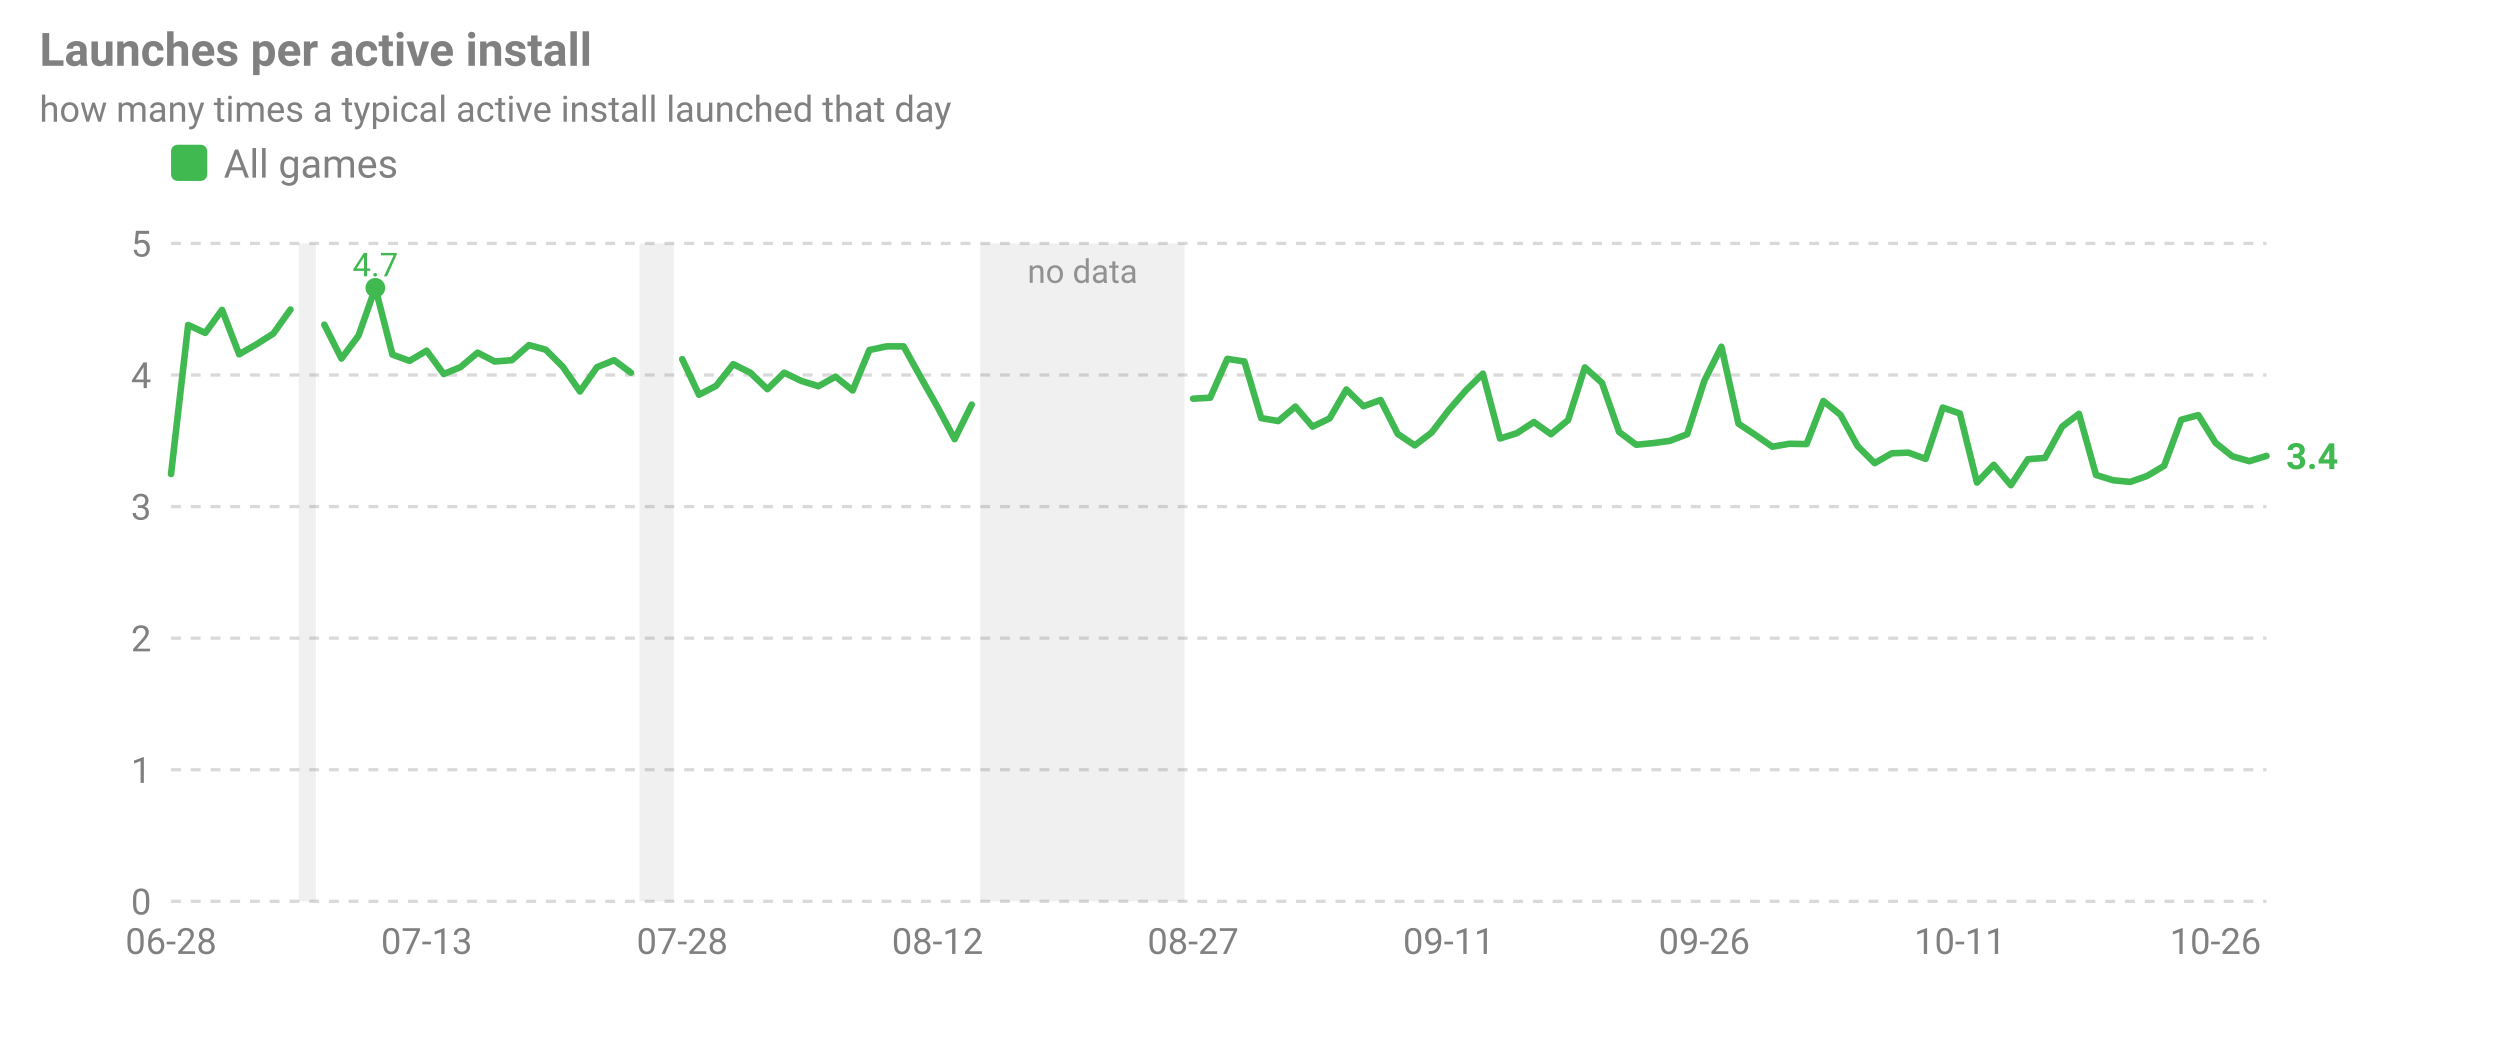
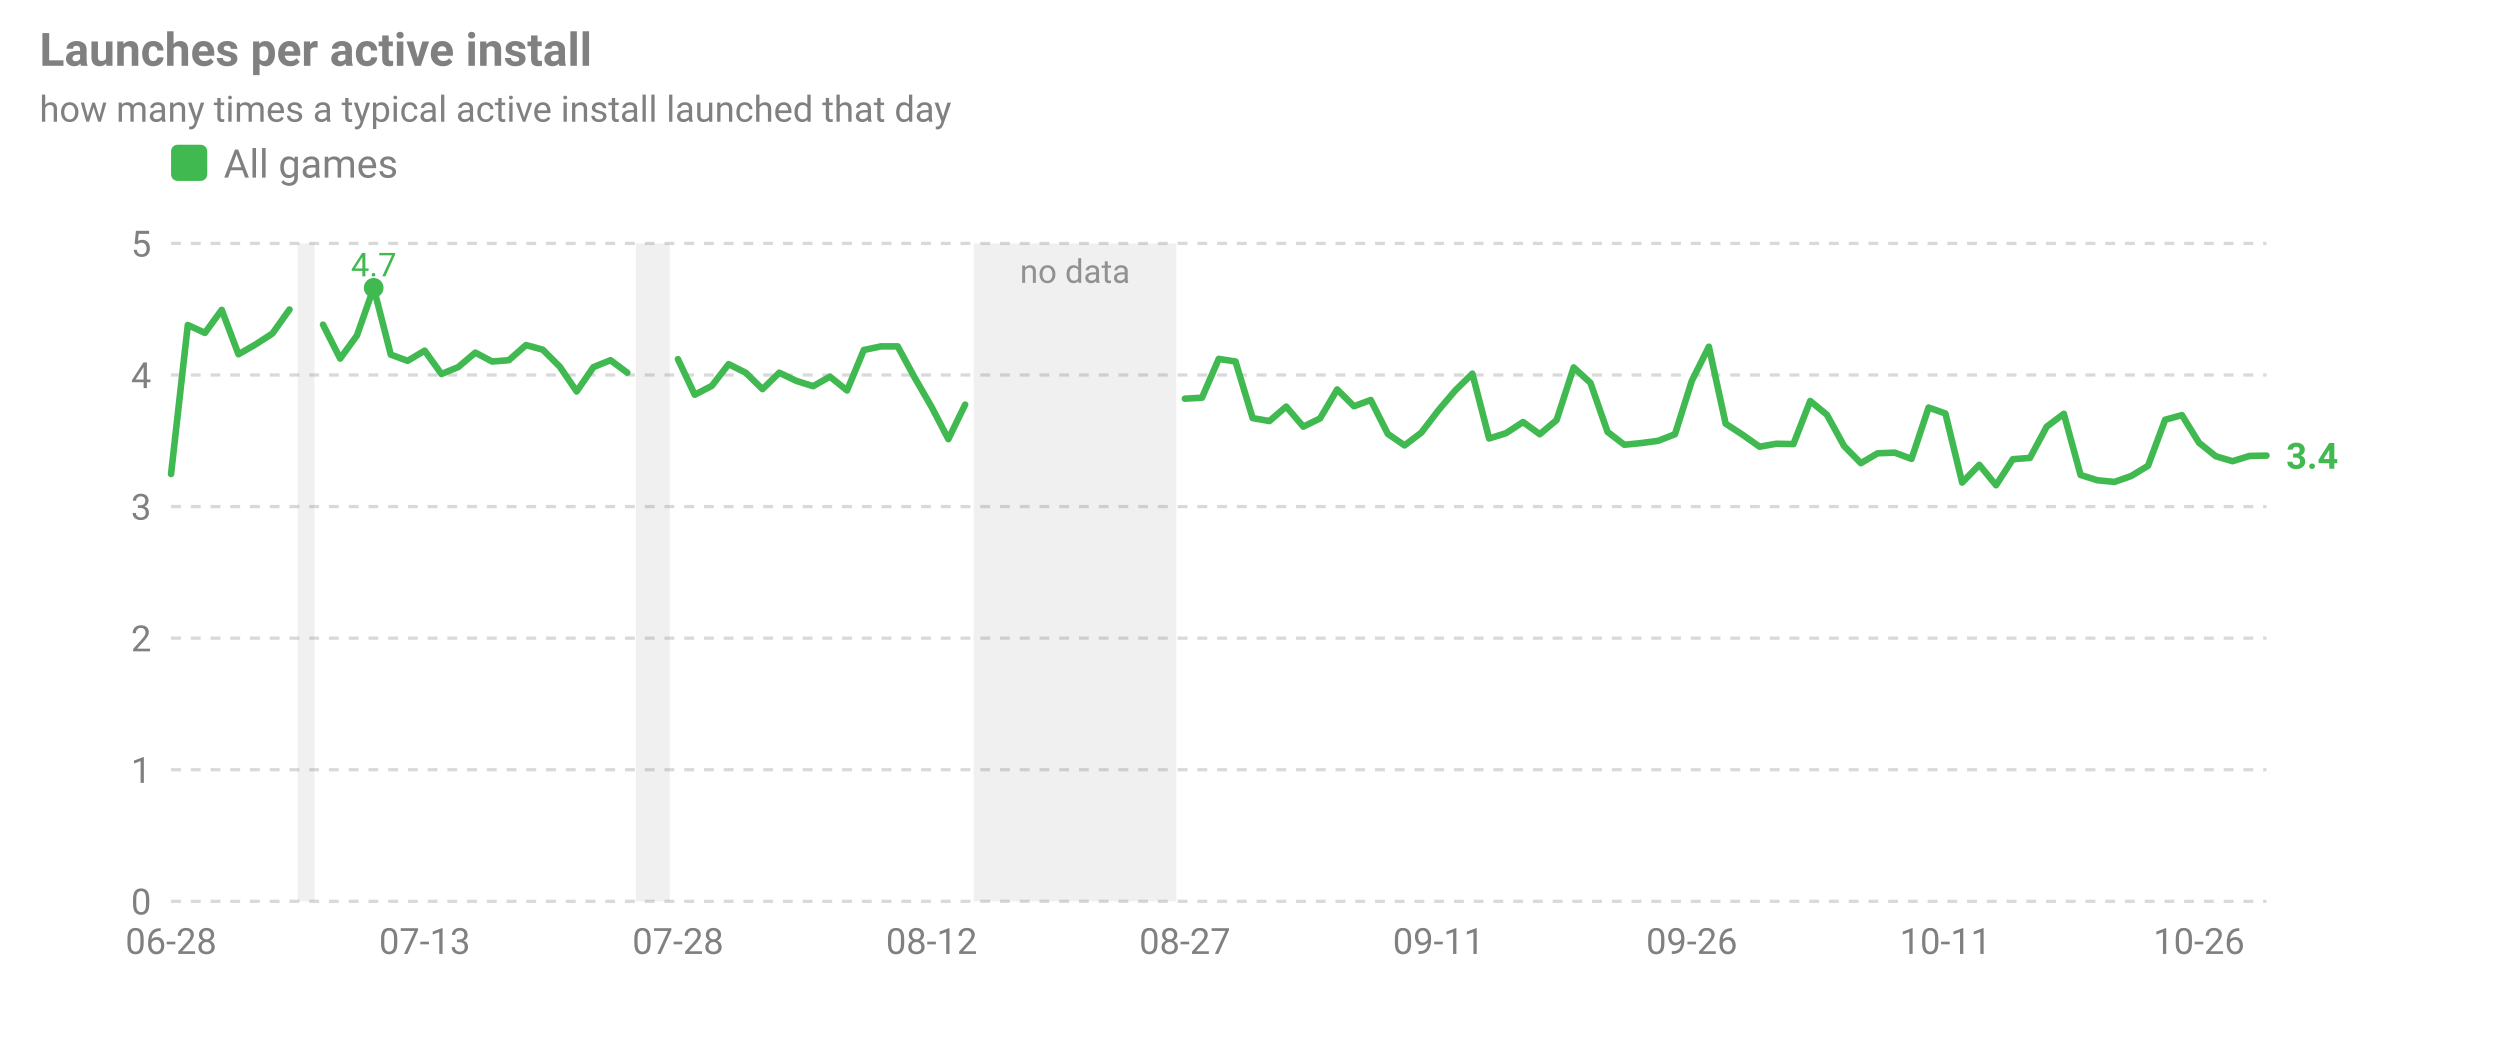
- <svg xmlns="http://www.w3.org/2000/svg" width="760" height="320" viewBox="0 0 760 320" role="img" aria-label="Launches per active install" data-chart="{&quot;bottom&quot;:274,&quot;labels&quot;:[&quot;06-28&quot;,&quot;06-29&quot;,&quot;06-30&quot;,&quot;07-01&quot;,&quot;07-02&quot;,&quot;07-03&quot;,&quot;07-04&quot;,&quot;07-05&quot;,&quot;07-06&quot;,&quot;07-07&quot;,&quot;07-08&quot;,&quot;07-09&quot;,&quot;07-10&quot;,&quot;07-11&quot;,&quot;07-12&quot;,&quot;07-13&quot;,&quot;07-14&quot;,&quot;07-15&quot;,&quot;07-16&quot;,&quot;07-17&quot;,&quot;07-18&quot;,&quot;07-19&quot;,&quot;07-20&quot;,&quot;07-21&quot;,&quot;07-22&quot;,&quot;07-23&quot;,&quot;07-24&quot;,&quot;07-25&quot;,&quot;07-26&quot;,&quot;07-27&quot;,&quot;07-28&quot;,&quot;07-29&quot;,&quot;07-30&quot;,&quot;07-31&quot;,&quot;08-01&quot;,&quot;08-02&quot;,&quot;08-03&quot;,&quot;08-04&quot;,&quot;08-05&quot;,&quot;08-06&quot;,&quot;08-07&quot;,&quot;08-08&quot;,&quot;08-09&quot;,&quot;08-10&quot;,&quot;08-11&quot;,&quot;08-12&quot;,&quot;08-13&quot;,&quot;08-14&quot;,&quot;08-15&quot;,&quot;08-16&quot;,&quot;08-17&quot;,&quot;08-18&quot;,&quot;08-19&quot;,&quot;08-20&quot;,&quot;08-21&quot;,&quot;08-22&quot;,&quot;08-23&quot;,&quot;08-24&quot;,&quot;08-25&quot;,&quot;08-26&quot;,&quot;08-27&quot;,&quot;08-28&quot;,&quot;08-29&quot;,&quot;08-30&quot;,&quot;08-31&quot;,&quot;09-01&quot;,&quot;09-02&quot;,&quot;09-03&quot;,&quot;09-04&quot;,&quot;09-05&quot;,&quot;09-06&quot;,&quot;09-07&quot;,&quot;09-08&quot;,&quot;09-09&quot;,&quot;09-10&quot;,&quot;09-11&quot;,&quot;09-12&quot;,&quot;09-13&quot;,&quot;09-14&quot;,&quot;09-15&quot;,&quot;09-16&quot;,&quot;09-17&quot;,&quot;09-18&quot;,&quot;09-19&quot;,&quot;09-20&quot;,&quot;09-21&quot;,&quot;09-22&quot;,&quot;09-23&quot;,&quot;09-24&quot;,&quot;09-25&quot;,&quot;09-26&quot;,&quot;09-27&quot;,&quot;09-28&quot;,&quot;09-29&quot;,&quot;09-30&quot;,&quot;10-01&quot;,&quot;10-02&quot;,&quot;10-03&quot;,&quot;10-04&quot;,&quot;10-05&quot;,&quot;10-06&quot;,&quot;10-07&quot;,&quot;10-08&quot;,&quot;10-09&quot;,&quot;10-10&quot;,&quot;10-11&quot;,&quot;10-12&quot;,&quot;10-13&quot;,&quot;10-14&quot;,&quot;10-15&quot;,&quot;10-16&quot;,&quot;10-17&quot;,&quot;10-18&quot;,&quot;10-19&quot;,&quot;10-20&quot;,&quot;10-21&quot;,&quot;10-22&quot;,&quot;10-23&quot;,&quot;10-24&quot;,&quot;10-25&quot;,&quot;10-26&quot;,&quot;10-27&quot;,&quot;10-28&quot;,&quot;10-29&quot;],&quot;series&quot;:[{&quot;color&quot;:&quot;#3fb950&quot;,&quot;name&quot;:&quot;All games&quot;,&quot;values&quot;:[&quot;3.2&quot;,&quot;4.4&quot;,&quot;4.3&quot;,&quot;4.5&quot;,&quot;4.2&quot;,&quot;4.2&quot;,&quot;4.3&quot;,&quot;4.5&quot;,null,&quot;4.4&quot;,&quot;4.1&quot;,&quot;4.3&quot;,&quot;4.7&quot;,&quot;4.2&quot;,&quot;4.1&quot;,&quot;4.2&quot;,&quot;4.0&quot;,&quot;4.1&quot;,&quot;4.2&quot;,&quot;4.1&quot;,&quot;4.1&quot;,&quot;4.2&quot;,&quot;4.2&quot;,&quot;4.1&quot;,&quot;3.9&quot;,&quot;4.1&quot;,&quot;4.1&quot;,&quot;4.0&quot;,null,null,&quot;4.1&quot;,&quot;3.8&quot;,&quot;3.9&quot;,&quot;4.1&quot;,&quot;4.0&quot;,&quot;3.9&quot;,&quot;4.0&quot;,&quot;4.0&quot;,&quot;3.9&quot;,&quot;4.0&quot;,&quot;3.9&quot;,&quot;4.2&quot;,&quot;4.2&quot;,&quot;4.2&quot;,&quot;4.0&quot;,&quot;3.8&quot;,&quot;3.5&quot;,&quot;3.8&quot;,null,null,null,null,null,null,null,null,null,null,null,null,&quot;3.8&quot;,&quot;3.8&quot;,&quot;4.1&quot;,&quot;4.1&quot;,&quot;3.7&quot;,&quot;3.7&quot;,&quot;3.8&quot;,&quot;3.6&quot;,&quot;3.7&quot;,&quot;3.9&quot;,&quot;3.8&quot;,&quot;3.8&quot;,&quot;3.6&quot;,&quot;3.5&quot;,&quot;3.6&quot;,&quot;3.7&quot;,&quot;3.9&quot;,&quot;4.0&quot;,&quot;3.5&quot;,&quot;3.6&quot;,&quot;3.6&quot;,&quot;3.5&quot;,&quot;3.7&quot;,&quot;4.1&quot;,&quot;3.9&quot;,&quot;3.6&quot;,&quot;3.5&quot;,&quot;3.5&quot;,&quot;3.5&quot;,&quot;3.5&quot;,&quot;4.0&quot;,&quot;4.2&quot;,&quot;3.6&quot;,&quot;3.5&quot;,&quot;3.5&quot;,&quot;3.5&quot;,&quot;3.5&quot;,&quot;3.8&quot;,&quot;3.7&quot;,&quot;3.5&quot;,&quot;3.3&quot;,&quot;3.4&quot;,&quot;3.4&quot;,&quot;3.4&quot;,&quot;3.8&quot;,&quot;3.7&quot;,&quot;3.2&quot;,&quot;3.3&quot;,&quot;3.2&quot;,&quot;3.4&quot;,&quot;3.4&quot;,&quot;3.6&quot;,&quot;3.7&quot;,&quot;3.2&quot;,&quot;3.2&quot;,&quot;3.2&quot;,&quot;3.2&quot;,&quot;3.3&quot;,&quot;3.7&quot;,&quot;3.7&quot;,&quot;3.5&quot;,&quot;3.4&quot;,&quot;3.3&quot;,&quot;3.4&quot;],&quot;y&quot;:[144.1,98.8,101.2,94.2,107.7,104.7,101.4,94.1,null,98.7,109.0,102.0,87.5,107.8,109.7,106.6,113.7,111.6,107.2,109.9,109.5,104.9,106.3,111.5,119.0,111.6,109.5,113.3,null,null,109.2,120.0,117.3,110.7,113.3,118.3,113.3,115.8,117.4,114.5,118.7,106.4,105.3,105.3,114.7,123.7,133.5,123.0,null,null,null,null,null,null,null,null,null,null,null,null,121.2,120.9,109.1,109.9,127.1,128.0,123.6,129.7,127.2,118.4,123.5,121.6,131.9,135.4,131.5,124.7,118.7,113.6,133.3,131.7,128.3,132.0,127.7,111.7,116.4,131.3,135.2,134.7,134.0,132.0,115.8,105.4,128.8,132.2,135.8,134.9,135.0,121.9,126.1,135.6,140.8,137.8,137.6,139.5,123.9,125.7,146.7,141.3,147.5,139.6,139.2,129.7,125.8,144.4,146.0,146.5,144.7,141.6,127.6,126.2,134.6,138.7,140.2,138.6]}],&quot;top&quot;:74,&quot;type&quot;:&quot;lines&quot;,&quot;x&quot;:[52.0,57.2,62.4,67.5,72.7,77.9,83.1,88.3,93.4,98.6,103.8,109.0,114.1,119.3,124.5,129.7,134.9,140.0,145.2,150.4,155.6,160.8,165.9,171.1,176.3,181.5,186.7,191.8,197.0,202.2,207.4,212.5,217.7,222.9,228.1,233.3,238.4,243.6,248.8,254.0,259.2,264.3,269.5,274.7,279.9,285.0,290.2,295.4,300.6,305.8,310.9,316.1,321.3,326.5,331.7,336.8,342.0,347.2,352.4,357.6,362.7,367.9,373.1,378.3,383.4,388.6,393.8,399.0,404.2,409.3,414.5,419.7,424.9,430.1,435.2,440.4,445.6,450.8,456.0,461.1,466.3,471.5,476.7,481.8,487.0,492.2,497.4,502.6,507.7,512.9,518.1,523.3,528.5,533.6,538.8,544.0,549.2,554.3,559.5,564.7,569.9,575.1,580.2,585.4,590.6,595.8,601.0,606.1,611.3,616.5,621.7,626.9,632.0,637.2,642.4,647.6,652.7,657.9,663.1,668.3,673.5,678.6,683.8,689.0]}">
+ <svg xmlns="http://www.w3.org/2000/svg" width="760" height="320" viewBox="0 0 760 320" role="img" aria-label="Launches per active install" data-chart="{&quot;bottom&quot;:274,&quot;labels&quot;:[&quot;06-28&quot;,&quot;06-29&quot;,&quot;06-30&quot;,&quot;07-01&quot;,&quot;07-02&quot;,&quot;07-03&quot;,&quot;07-04&quot;,&quot;07-05&quot;,&quot;07-06&quot;,&quot;07-07&quot;,&quot;07-08&quot;,&quot;07-09&quot;,&quot;07-10&quot;,&quot;07-11&quot;,&quot;07-12&quot;,&quot;07-13&quot;,&quot;07-14&quot;,&quot;07-15&quot;,&quot;07-16&quot;,&quot;07-17&quot;,&quot;07-18&quot;,&quot;07-19&quot;,&quot;07-20&quot;,&quot;07-21&quot;,&quot;07-22&quot;,&quot;07-23&quot;,&quot;07-24&quot;,&quot;07-25&quot;,&quot;07-26&quot;,&quot;07-27&quot;,&quot;07-28&quot;,&quot;07-29&quot;,&quot;07-30&quot;,&quot;07-31&quot;,&quot;08-01&quot;,&quot;08-02&quot;,&quot;08-03&quot;,&quot;08-04&quot;,&quot;08-05&quot;,&quot;08-06&quot;,&quot;08-07&quot;,&quot;08-08&quot;,&quot;08-09&quot;,&quot;08-10&quot;,&quot;08-11&quot;,&quot;08-12&quot;,&quot;08-13&quot;,&quot;08-14&quot;,&quot;08-15&quot;,&quot;08-16&quot;,&quot;08-17&quot;,&quot;08-18&quot;,&quot;08-19&quot;,&quot;08-20&quot;,&quot;08-21&quot;,&quot;08-22&quot;,&quot;08-23&quot;,&quot;08-24&quot;,&quot;08-25&quot;,&quot;08-26&quot;,&quot;08-27&quot;,&quot;08-28&quot;,&quot;08-29&quot;,&quot;08-30&quot;,&quot;08-31&quot;,&quot;09-01&quot;,&quot;09-02&quot;,&quot;09-03&quot;,&quot;09-04&quot;,&quot;09-05&quot;,&quot;09-06&quot;,&quot;09-07&quot;,&quot;09-08&quot;,&quot;09-09&quot;,&quot;09-10&quot;,&quot;09-11&quot;,&quot;09-12&quot;,&quot;09-13&quot;,&quot;09-14&quot;,&quot;09-15&quot;,&quot;09-16&quot;,&quot;09-17&quot;,&quot;09-18&quot;,&quot;09-19&quot;,&quot;09-20&quot;,&quot;09-21&quot;,&quot;09-22&quot;,&quot;09-23&quot;,&quot;09-24&quot;,&quot;09-25&quot;,&quot;09-26&quot;,&quot;09-27&quot;,&quot;09-28&quot;,&quot;09-29&quot;,&quot;09-30&quot;,&quot;10-01&quot;,&quot;10-02&quot;,&quot;10-03&quot;,&quot;10-04&quot;,&quot;10-05&quot;,&quot;10-06&quot;,&quot;10-07&quot;,&quot;10-08&quot;,&quot;10-09&quot;,&quot;10-10&quot;,&quot;10-11&quot;,&quot;10-12&quot;,&quot;10-13&quot;,&quot;10-14&quot;,&quot;10-15&quot;,&quot;10-16&quot;,&quot;10-17&quot;,&quot;10-18&quot;,&quot;10-19&quot;,&quot;10-20&quot;,&quot;10-21&quot;,&quot;10-22&quot;,&quot;10-23&quot;,&quot;10-24&quot;,&quot;10-25&quot;,&quot;10-26&quot;,&quot;10-27&quot;,&quot;10-28&quot;,&quot;10-29&quot;,&quot;10-30&quot;],&quot;series&quot;:[{&quot;color&quot;:&quot;#3fb950&quot;,&quot;name&quot;:&quot;All games&quot;,&quot;values&quot;:[&quot;3.2&quot;,&quot;4.4&quot;,&quot;4.3&quot;,&quot;4.5&quot;,&quot;4.2&quot;,&quot;4.2&quot;,&quot;4.3&quot;,&quot;4.5&quot;,null,&quot;4.4&quot;,&quot;4.1&quot;,&quot;4.3&quot;,&quot;4.7&quot;,&quot;4.2&quot;,&quot;4.1&quot;,&quot;4.2&quot;,&quot;4.0&quot;,&quot;4.1&quot;,&quot;4.2&quot;,&quot;4.1&quot;,&quot;4.1&quot;,&quot;4.2&quot;,&quot;4.2&quot;,&quot;4.1&quot;,&quot;3.9&quot;,&quot;4.1&quot;,&quot;4.1&quot;,&quot;4.0&quot;,null,null,&quot;4.1&quot;,&quot;3.8&quot;,&quot;3.9&quot;,&quot;4.1&quot;,&quot;4.0&quot;,&quot;3.9&quot;,&quot;4.0&quot;,&quot;4.0&quot;,&quot;3.9&quot;,&quot;4.0&quot;,&quot;3.9&quot;,&quot;4.2&quot;,&quot;4.2&quot;,&quot;4.2&quot;,&quot;4.0&quot;,&quot;3.8&quot;,&quot;3.5&quot;,&quot;3.8&quot;,null,null,null,null,null,null,null,null,null,null,null,null,&quot;3.8&quot;,&quot;3.8&quot;,&quot;4.1&quot;,&quot;4.1&quot;,&quot;3.7&quot;,&quot;3.7&quot;,&quot;3.8&quot;,&quot;3.6&quot;,&quot;3.7&quot;,&quot;3.9&quot;,&quot;3.8&quot;,&quot;3.8&quot;,&quot;3.6&quot;,&quot;3.5&quot;,&quot;3.6&quot;,&quot;3.7&quot;,&quot;3.9&quot;,&quot;4.0&quot;,&quot;3.5&quot;,&quot;3.6&quot;,&quot;3.6&quot;,&quot;3.5&quot;,&quot;3.7&quot;,&quot;4.1&quot;,&quot;3.9&quot;,&quot;3.6&quot;,&quot;3.5&quot;,&quot;3.5&quot;,&quot;3.5&quot;,&quot;3.5&quot;,&quot;4.0&quot;,&quot;4.2&quot;,&quot;3.6&quot;,&quot;3.5&quot;,&quot;3.5&quot;,&quot;3.5&quot;,&quot;3.5&quot;,&quot;3.8&quot;,&quot;3.7&quot;,&quot;3.5&quot;,&quot;3.3&quot;,&quot;3.4&quot;,&quot;3.4&quot;,&quot;3.4&quot;,&quot;3.8&quot;,&quot;3.7&quot;,&quot;3.2&quot;,&quot;3.3&quot;,&quot;3.2&quot;,&quot;3.4&quot;,&quot;3.4&quot;,&quot;3.6&quot;,&quot;3.7&quot;,&quot;3.2&quot;,&quot;3.2&quot;,&quot;3.2&quot;,&quot;3.2&quot;,&quot;3.3&quot;,&quot;3.7&quot;,&quot;3.7&quot;,&quot;3.5&quot;,&quot;3.4&quot;,&quot;3.3&quot;,&quot;3.4&quot;,&quot;3.4&quot;],&quot;y&quot;:[144.1,98.8,101.2,94.2,107.7,104.7,101.4,94.1,null,98.7,109.0,102.0,87.5,107.8,109.7,106.6,113.7,111.6,107.2,109.9,109.5,104.9,106.3,111.5,119.0,111.6,109.5,113.3,null,null,109.2,120.0,117.3,110.7,113.3,118.3,113.3,115.8,117.4,114.5,118.7,106.4,105.3,105.3,114.7,123.7,133.5,123.0,null,null,null,null,null,null,null,null,null,null,null,null,121.2,120.9,109.1,109.9,127.1,128.0,123.6,129.7,127.2,118.4,123.5,121.6,131.9,135.4,131.5,124.7,118.7,113.6,133.3,131.7,128.3,132.0,127.7,111.7,116.4,131.3,135.2,134.7,134.0,132.0,115.8,105.4,128.8,132.2,135.8,134.9,135.0,121.9,126.1,135.6,140.8,137.8,137.6,139.5,123.9,125.7,146.7,141.3,147.5,139.6,139.2,129.7,125.8,144.4,146.0,146.5,144.7,141.6,127.6,126.2,134.6,138.7,140.2,138.6,138.5]}],&quot;top&quot;:74,&quot;type&quot;:&quot;lines&quot;,&quot;x&quot;:[52.0,57.1,62.3,67.4,72.5,77.7,82.8,88.0,93.1,98.2,103.4,108.5,113.6,118.8,123.9,129.1,134.2,139.3,144.5,149.6,154.7,159.9,165.0,170.2,175.3,180.4,185.6,190.7,195.8,201.0,206.1,211.2,216.4,221.5,226.7,231.8,236.9,242.1,247.2,252.3,257.5,262.6,267.8,272.9,278.0,283.2,288.3,293.4,298.6,303.7,308.9,314.0,319.1,324.3,329.4,334.5,339.7,344.8,350.0,355.1,360.2,365.4,370.5,375.6,380.8,385.9,391.0,396.2,401.3,406.5,411.6,416.7,421.9,427.0,432.1,437.3,442.4,447.6,452.7,457.8,463.0,468.1,473.2,478.4,483.5,488.7,493.8,498.9,504.1,509.2,514.3,519.5,524.6,529.8,534.9,540.0,545.2,550.3,555.4,560.6,565.7,570.8,576.0,581.1,586.3,591.4,596.5,601.7,606.8,611.9,617.1,622.2,627.4,632.5,637.6,642.8,647.9,653.0,658.2,663.3,668.5,673.6,678.7,683.9,689.0]}">
  <style>
  text{font-family:-apple-system,BlinkMacSystemFont,'Segoe UI',Roboto,Helvetica,Arial,sans-serif}
  .grid{stroke:#808080;stroke-opacity:.3;stroke-width:1}
  .axis{stroke:#808080;stroke-width:1}
  .lbl{fill:#808080;font-size:12px}
  .val{fill:#808080;font-size:12px;font-weight:600}
  .title{fill:#808080;font-size:14px;font-weight:700}
  .sub{fill:#808080;font-size:11px}
  .gap{fill:#808080;opacity:.12}
  .gaplbl{fill:#808080;font-size:10px;opacity:.85}
  .ico{fill:#808080}
  .t1{fill:#e3b341}
  .t2{fill:#d29922}
  .t3{fill:#b7860b}
  .t4{fill:#946f0f}
</style>
  <text x="12" y="20" class="title">Launches per active install</text>
  <text x="12" y="37" class="sub">how many times a typical active install launched that day</text>
-   <rect x="90.8" y="74" width="5.2" height="200" class="gap" />
-   <rect x="194.4" y="74" width="10.4" height="200" class="gap" />
-   <rect x="298.0" y="74" width="62.1" height="200" class="gap" />
-   <text x="329.1" y="86" class="gaplbl" text-anchor="middle">no data</text>
+   <rect x="90.5" y="74" width="5.1" height="200" class="gap" />
+   <rect x="193.3" y="74" width="10.3" height="200" class="gap" />
+   <rect x="296.0" y="74" width="61.6" height="200" class="gap" />
+   <text x="326.8" y="86" class="gaplbl" text-anchor="middle">no data</text>
  <line x1="52" y1="274.0" x2="689" y2="274.0" class="grid" stroke-dasharray="3 3" />
  <text x="46" y="278.0" class="sub" text-anchor="end">0</text>
  <line x1="52" y1="234.0" x2="689" y2="234.0" class="grid" stroke-dasharray="3 3" />
  <text x="46" y="238.0" class="sub" text-anchor="end">1</text>
  <line x1="52" y1="194.0" x2="689" y2="194.0" class="grid" stroke-dasharray="3 3" />
  <text x="46" y="198.0" class="sub" text-anchor="end">2</text>
  <line x1="52" y1="154.0" x2="689" y2="154.0" class="grid" stroke-dasharray="3 3" />
  <text x="46" y="158.0" class="sub" text-anchor="end">3</text>
  <line x1="52" y1="114.0" x2="689" y2="114.0" class="grid" stroke-dasharray="3 3" />
  <text x="46" y="118.0" class="sub" text-anchor="end">4</text>
  <line x1="52" y1="74.0" x2="689" y2="74.0" class="grid" stroke-dasharray="3 3" />
  <text x="46" y="78.0" class="sub" text-anchor="end">5</text>
  <text x="52.0" y="290" class="sub" text-anchor="middle">06-28</text>
-   <text x="129.7" y="290" class="sub" text-anchor="middle">07-13</text>
-   <text x="207.4" y="290" class="sub" text-anchor="middle">07-28</text>
-   <text x="285.0" y="290" class="sub" text-anchor="middle">08-12</text>
-   <text x="362.7" y="290" class="sub" text-anchor="middle">08-27</text>
-   <text x="440.4" y="290" class="sub" text-anchor="middle">09-11</text>
-   <text x="518.1" y="290" class="sub" text-anchor="middle">09-26</text>
-   <text x="595.8" y="290" class="sub" text-anchor="middle">10-11</text>
-   <text x="673.5" y="290" class="sub" text-anchor="middle">10-26</text>
-   <polyline points="52.0,144.1 57.2,98.8 62.4,101.2 67.5,94.2 72.7,107.7 77.9,104.7 83.1,101.4 88.3,94.1" fill="none" stroke="#3fb950" stroke-width="2" stroke-linejoin="round" stroke-linecap="round" />
-   <polyline points="98.6,98.7 103.8,109.0 109.0,102.0 114.1,87.5 119.3,107.8 124.5,109.7 129.7,106.6 134.9,113.7 140.0,111.6 145.2,107.2 150.4,109.9 155.6,109.5 160.8,104.9 165.9,106.3 171.1,111.5 176.3,119.0 181.5,111.6 186.7,109.5 191.8,113.3" fill="none" stroke="#3fb950" stroke-width="2" stroke-linejoin="round" stroke-linecap="round" />
-   <polyline points="207.4,109.2 212.5,120.0 217.7,117.3 222.9,110.7 228.1,113.3 233.3,118.3 238.4,113.3 243.6,115.8 248.8,117.4 254.0,114.5 259.2,118.7 264.3,106.4 269.5,105.3 274.7,105.3 279.9,114.7 285.0,123.7 290.2,133.5 295.4,123.0" fill="none" stroke="#3fb950" stroke-width="2" stroke-linejoin="round" stroke-linecap="round" />
-   <polyline points="362.7,121.2 367.9,120.9 373.1,109.1 378.3,109.9 383.4,127.1 388.6,128.0 393.8,123.6 399.0,129.7 404.2,127.2 409.3,118.4 414.5,123.5 419.7,121.6 424.9,131.9 430.1,135.4 435.2,131.5 440.4,124.7 445.6,118.7 450.8,113.6 456.0,133.3 461.1,131.7 466.3,128.3 471.5,132.0 476.7,127.7 481.8,111.7 487.0,116.4 492.2,131.3 497.4,135.2 502.6,134.7 507.7,134.0 512.9,132.0 518.1,115.8 523.3,105.4 528.5,128.8 533.6,132.2 538.8,135.8 544.0,134.9 549.2,135.0 554.3,121.9 559.5,126.1 564.7,135.6 569.9,140.8 575.1,137.8 580.2,137.6 585.4,139.5 590.6,123.9 595.8,125.7 601.0,146.7 606.1,141.3 611.3,147.5 616.5,139.6 621.7,139.2 626.9,129.7 632.0,125.8 637.2,144.4 642.4,146.0 647.6,146.5 652.7,144.7 657.9,141.6 663.1,127.6 668.3,126.2 673.5,134.6 678.6,138.7 683.8,140.2 689.0,138.6" fill="none" stroke="#3fb950" stroke-width="2" stroke-linejoin="round" stroke-linecap="round" />
-   <text x="695.0" y="142.6" style="fill:#3fb950;font-size:11px;font-weight:600">3.4</text>
-   <circle cx="114.1" cy="87.5" r="3" fill="#3fb950" />
-   <text x="114.1" y="84.0" text-anchor="middle" style="fill:#3fb950;font-size:10px">4.7</text>
+   <text x="129.1" y="290" class="sub" text-anchor="middle">07-13</text>
+   <text x="206.1" y="290" class="sub" text-anchor="middle">07-28</text>
+   <text x="283.2" y="290" class="sub" text-anchor="middle">08-12</text>
+   <text x="360.2" y="290" class="sub" text-anchor="middle">08-27</text>
+   <text x="437.3" y="290" class="sub" text-anchor="middle">09-11</text>
+   <text x="514.3" y="290" class="sub" text-anchor="middle">09-26</text>
+   <text x="591.4" y="290" class="sub" text-anchor="middle">10-11</text>
+   <text x="668.5" y="290" class="sub" text-anchor="middle">10-26</text>
+   <polyline points="52.0,144.1 57.1,98.8 62.3,101.2 67.4,94.2 72.5,107.7 77.7,104.7 82.8,101.4 88.0,94.1" fill="none" stroke="#3fb950" stroke-width="2" stroke-linejoin="round" stroke-linecap="round" />
+   <polyline points="98.2,98.7 103.4,109.0 108.5,102.0 113.6,87.5 118.8,107.8 123.9,109.7 129.1,106.6 134.2,113.7 139.3,111.6 144.5,107.2 149.6,109.9 154.7,109.5 159.9,104.9 165.0,106.3 170.2,111.5 175.3,119.0 180.4,111.6 185.6,109.5 190.7,113.3" fill="none" stroke="#3fb950" stroke-width="2" stroke-linejoin="round" stroke-linecap="round" />
+   <polyline points="206.1,109.2 211.2,120.0 216.4,117.3 221.5,110.7 226.7,113.3 231.8,118.3 236.9,113.3 242.1,115.8 247.2,117.4 252.3,114.5 257.5,118.7 262.6,106.4 267.8,105.3 272.9,105.3 278.0,114.7 283.2,123.7 288.3,133.5 293.4,123.0" fill="none" stroke="#3fb950" stroke-width="2" stroke-linejoin="round" stroke-linecap="round" />
+   <polyline points="360.2,121.2 365.4,120.9 370.5,109.1 375.6,109.9 380.8,127.1 385.9,128.0 391.0,123.6 396.2,129.7 401.3,127.2 406.5,118.4 411.6,123.5 416.7,121.6 421.9,131.9 427.0,135.4 432.1,131.5 437.3,124.7 442.4,118.7 447.6,113.6 452.7,133.3 457.8,131.7 463.0,128.3 468.1,132.0 473.2,127.7 478.4,111.7 483.5,116.4 488.7,131.3 493.8,135.2 498.9,134.7 504.1,134.0 509.2,132.0 514.3,115.8 519.5,105.4 524.6,128.8 529.8,132.2 534.9,135.8 540.0,134.9 545.2,135.0 550.3,121.9 555.4,126.1 560.6,135.6 565.7,140.8 570.8,137.8 576.0,137.6 581.1,139.5 586.3,123.9 591.4,125.7 596.5,146.7 601.7,141.3 606.8,147.5 611.9,139.6 617.1,139.2 622.2,129.7 627.4,125.8 632.5,144.4 637.6,146.0 642.8,146.5 647.9,144.7 653.0,141.6 658.2,127.6 663.3,126.2 668.5,134.6 673.6,138.7 678.7,140.2 683.9,138.6 689.0,138.5" fill="none" stroke="#3fb950" stroke-width="2" stroke-linejoin="round" stroke-linecap="round" />
+   <text x="695.0" y="142.5" style="fill:#3fb950;font-size:11px;font-weight:600">3.4</text>
+   <circle cx="113.6" cy="87.5" r="3" fill="#3fb950" />
+   <text x="113.6" y="84.0" text-anchor="middle" style="fill:#3fb950;font-size:10px">4.7</text>
  <rect x="52" y="44" width="11" height="11" rx="2" fill="#3fb950" />
  <text x="68" y="54" class="lbl">All games</text>
</svg>
